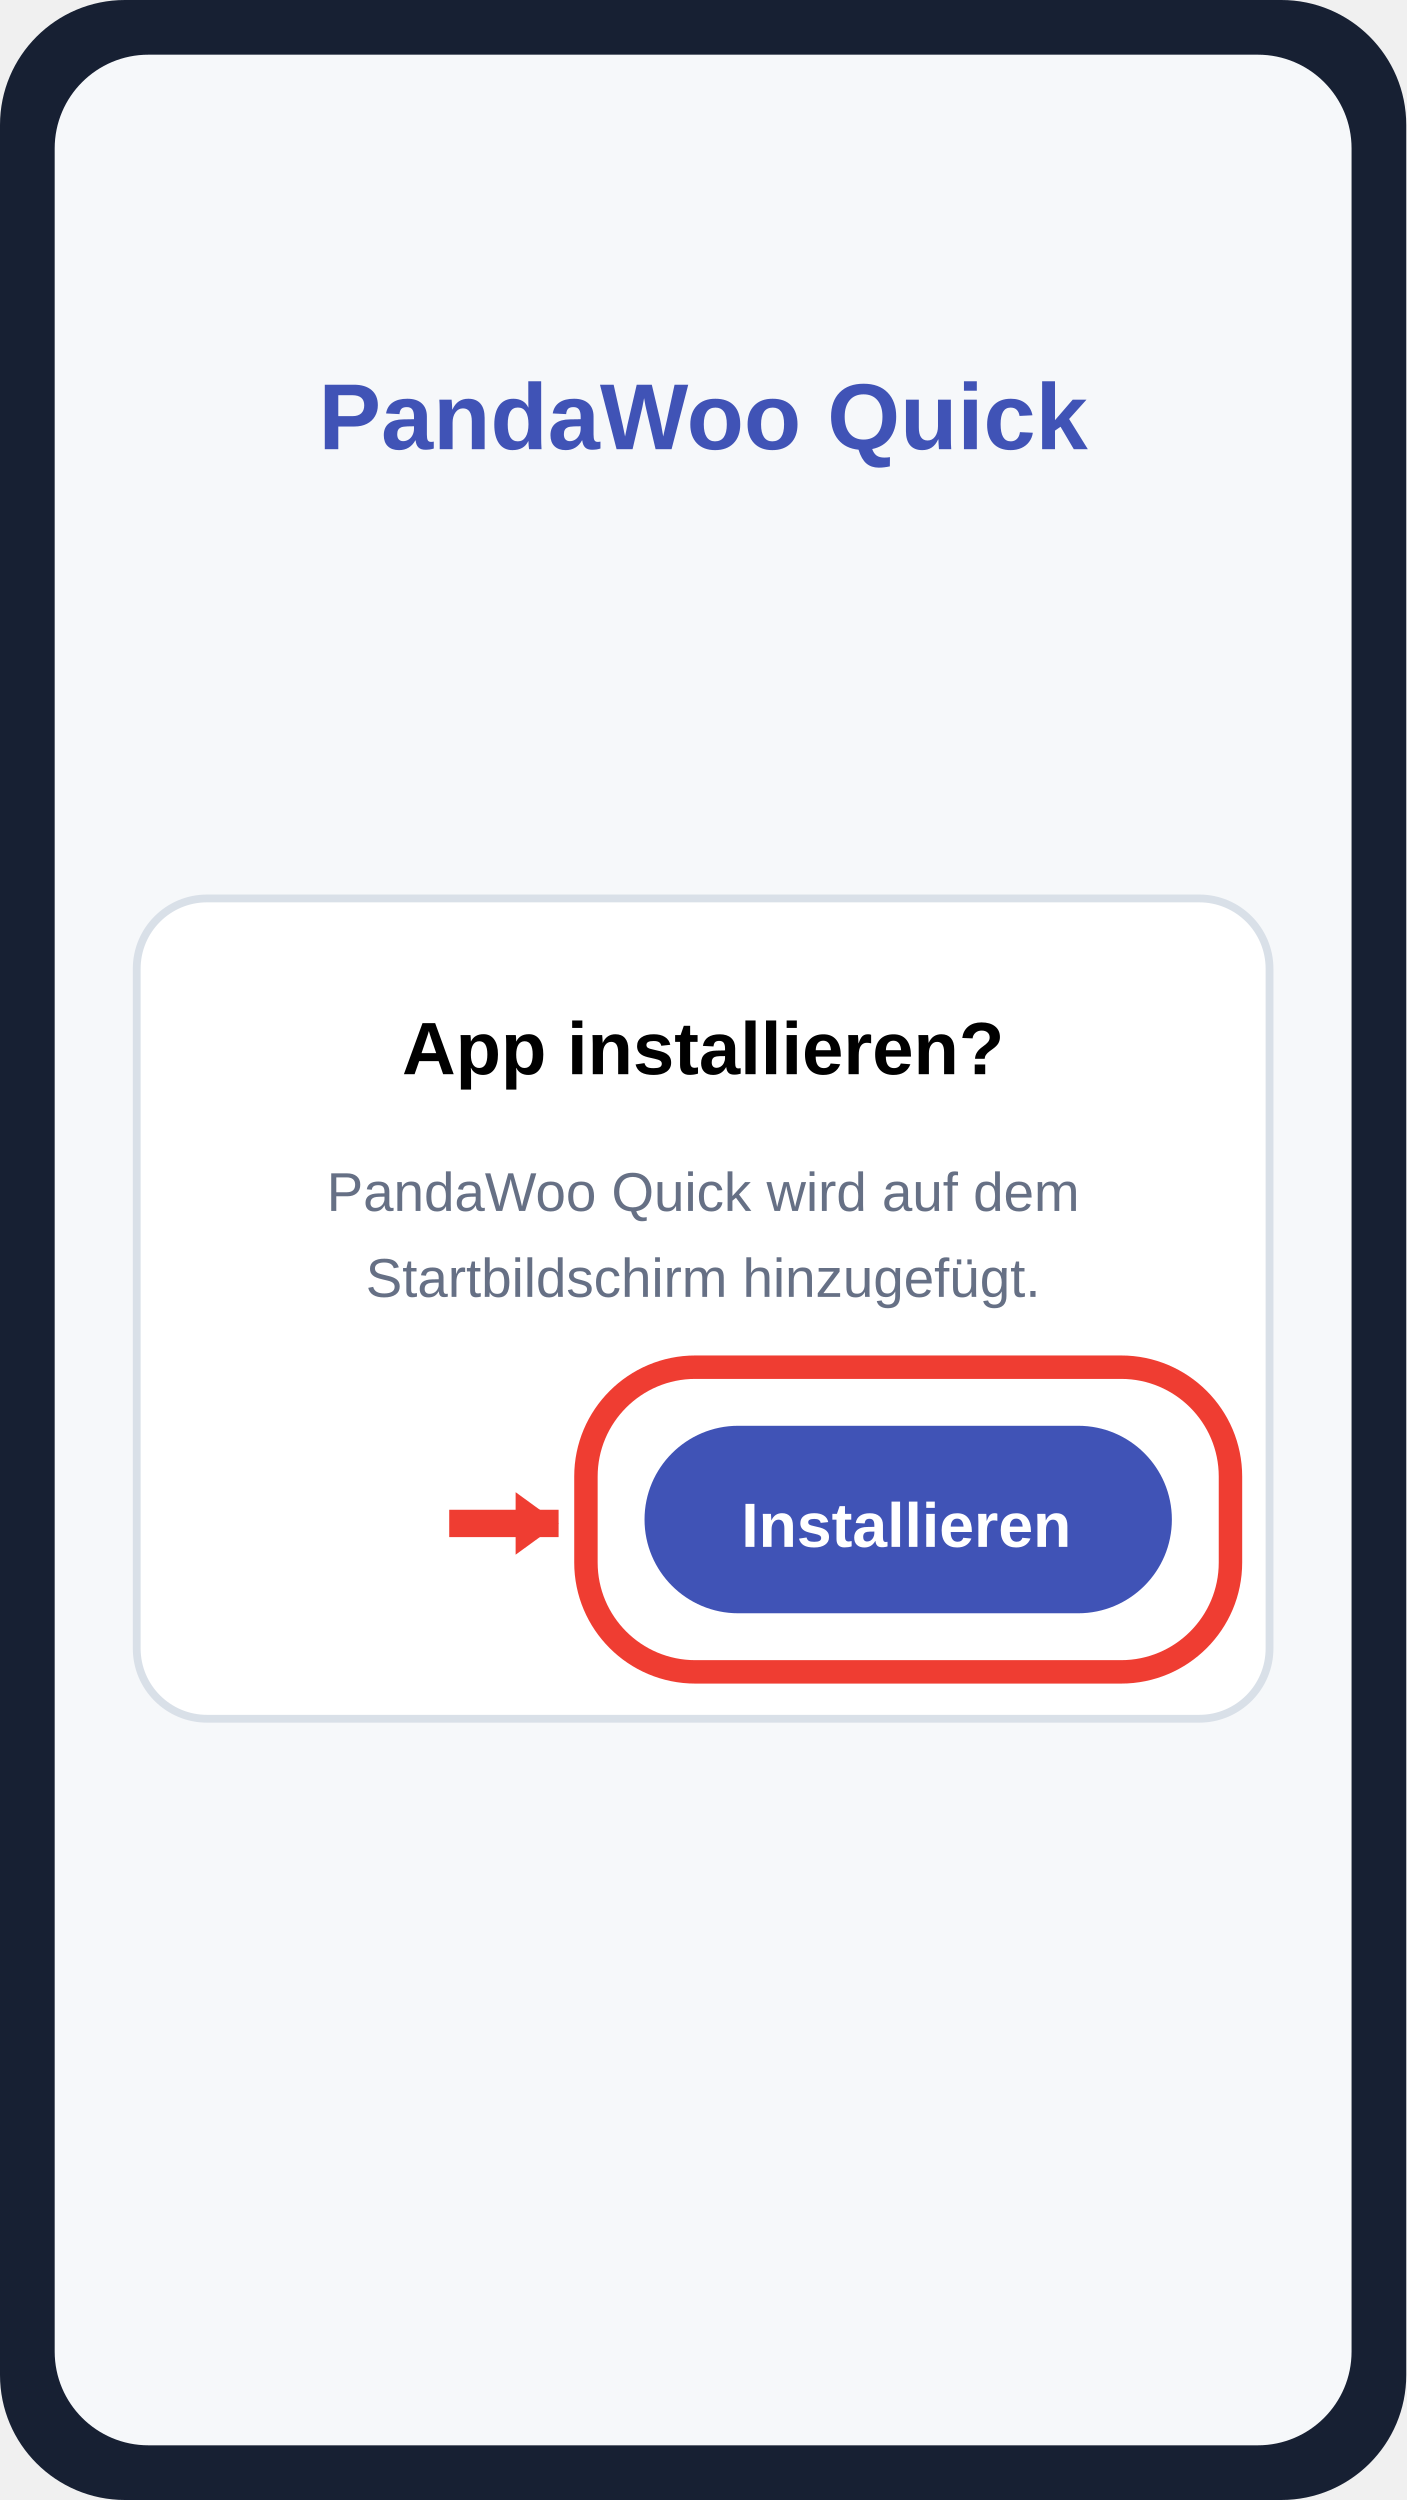
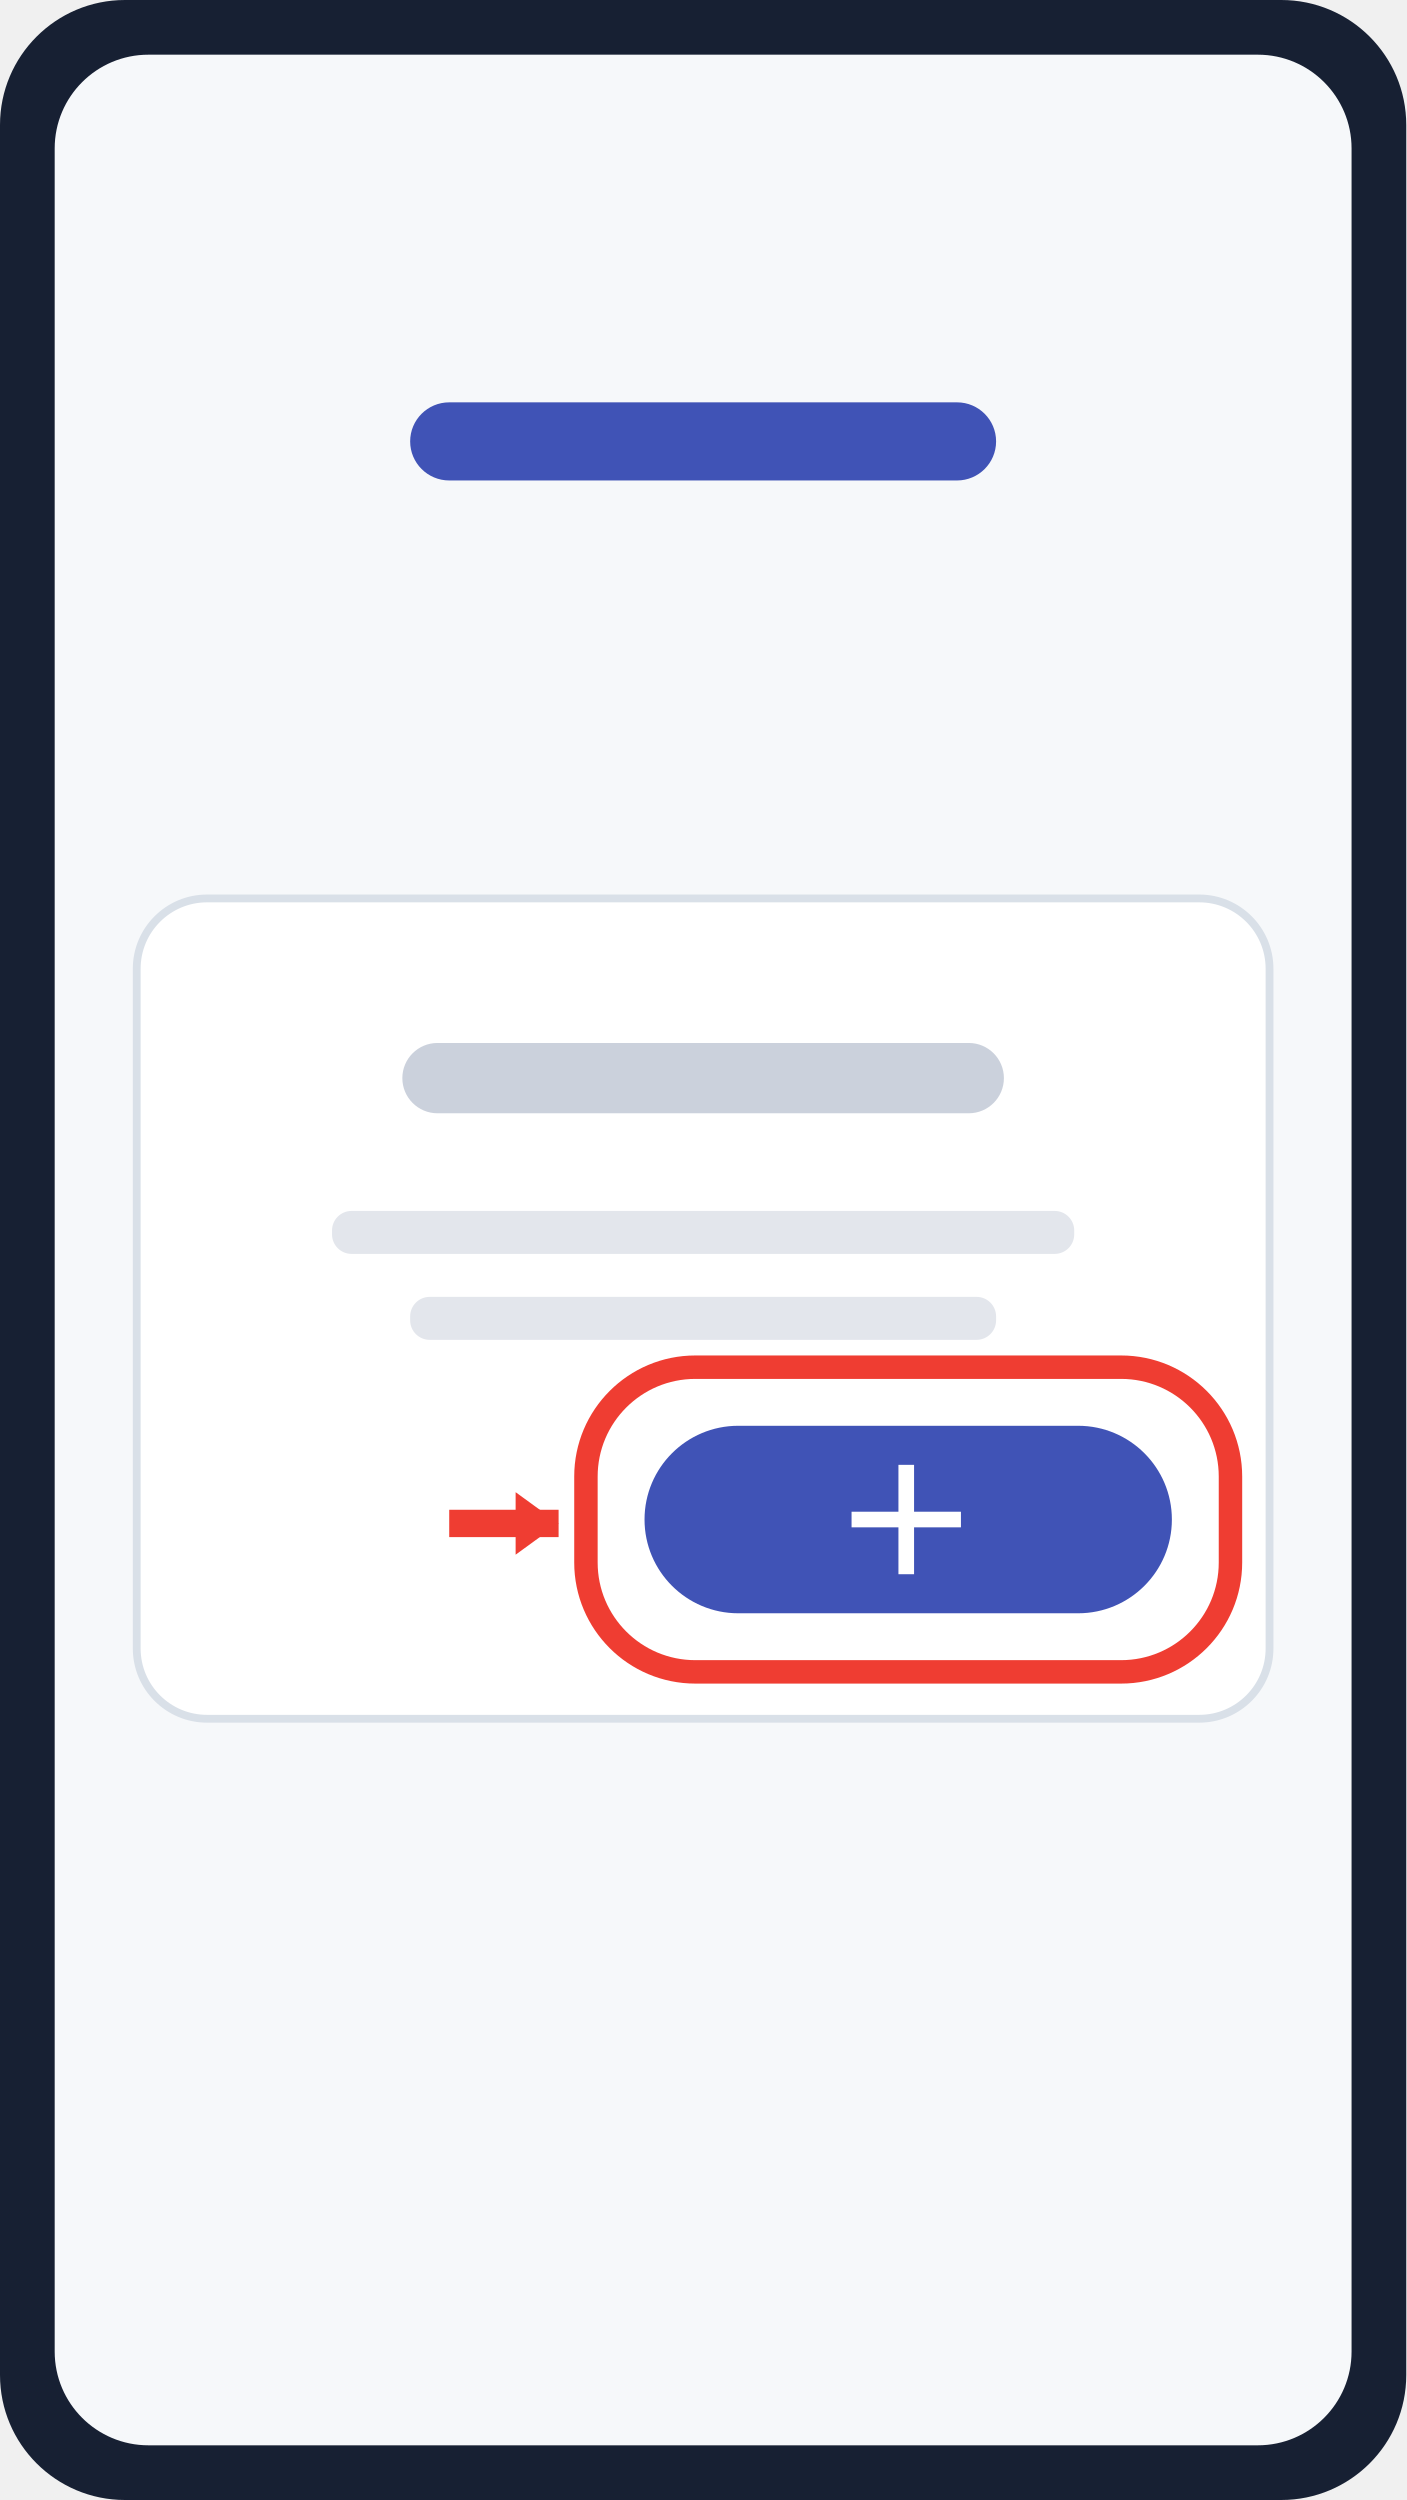
<svg xmlns="http://www.w3.org/2000/svg" viewBox="0 0 360 640">
  <rect width="360" height="640" rx="32" fill="#172033" />
  <rect x="14" y="14" width="332" height="612" rx="24" fill="#f6f8fa" />
-   <text x="180" y="115" text-anchor="middle" font-family="Arial" font-size="24" font-weight="700" fill="#4053b6">PandaWoo Quick</text>
+   <rect x="105" y="103" width="150" height="20" rx="10" fill="#4053b6" />
  <rect x="35" y="230" width="290" height="210" rx="18" fill="#fff" stroke="#d9e0e8" stroke-width="2" />
-   <text x="180" y="275" text-anchor="middle" font-family="Arial" font-size="19" font-weight="700">App installieren?</text>
-   <text x="180" y="310" text-anchor="middle" font-family="Arial" font-size="14" fill="#667085">PandaWoo Quick wird auf dem</text>
-   <text x="180" y="332" text-anchor="middle" font-family="Arial" font-size="14" fill="#667085">Startbildschirm hinzugefügt.</text>
+   <rect x="103" y="267" width="154" height="18" rx="9" fill="#cbd1dc" />
+   <rect x="85" y="310" width="190" height="11" rx="5" fill="#e3e6ec" />
+   <rect x="105" y="332" width="150" height="11" rx="5" fill="#e3e6ec" />
  <rect x="165" y="365" width="135" height="48" rx="24" fill="#4053b6" />
-   <text x="232" y="396" text-anchor="middle" font-family="Arial" font-size="16" font-weight="700" fill="#fff">Installieren</text>
+   <path d="M218 389h28m-14-14v28" stroke="#fff" stroke-width="4" />
  <rect x="150" y="350" width="165" height="78" rx="28" fill="none" stroke="#ef3d32" stroke-width="6" />
  <path d="M115 390h28" stroke="#ef3d32" stroke-width="7" />
  <path d="m143 390-11-8v16z" fill="#ef3d32" />
</svg>
